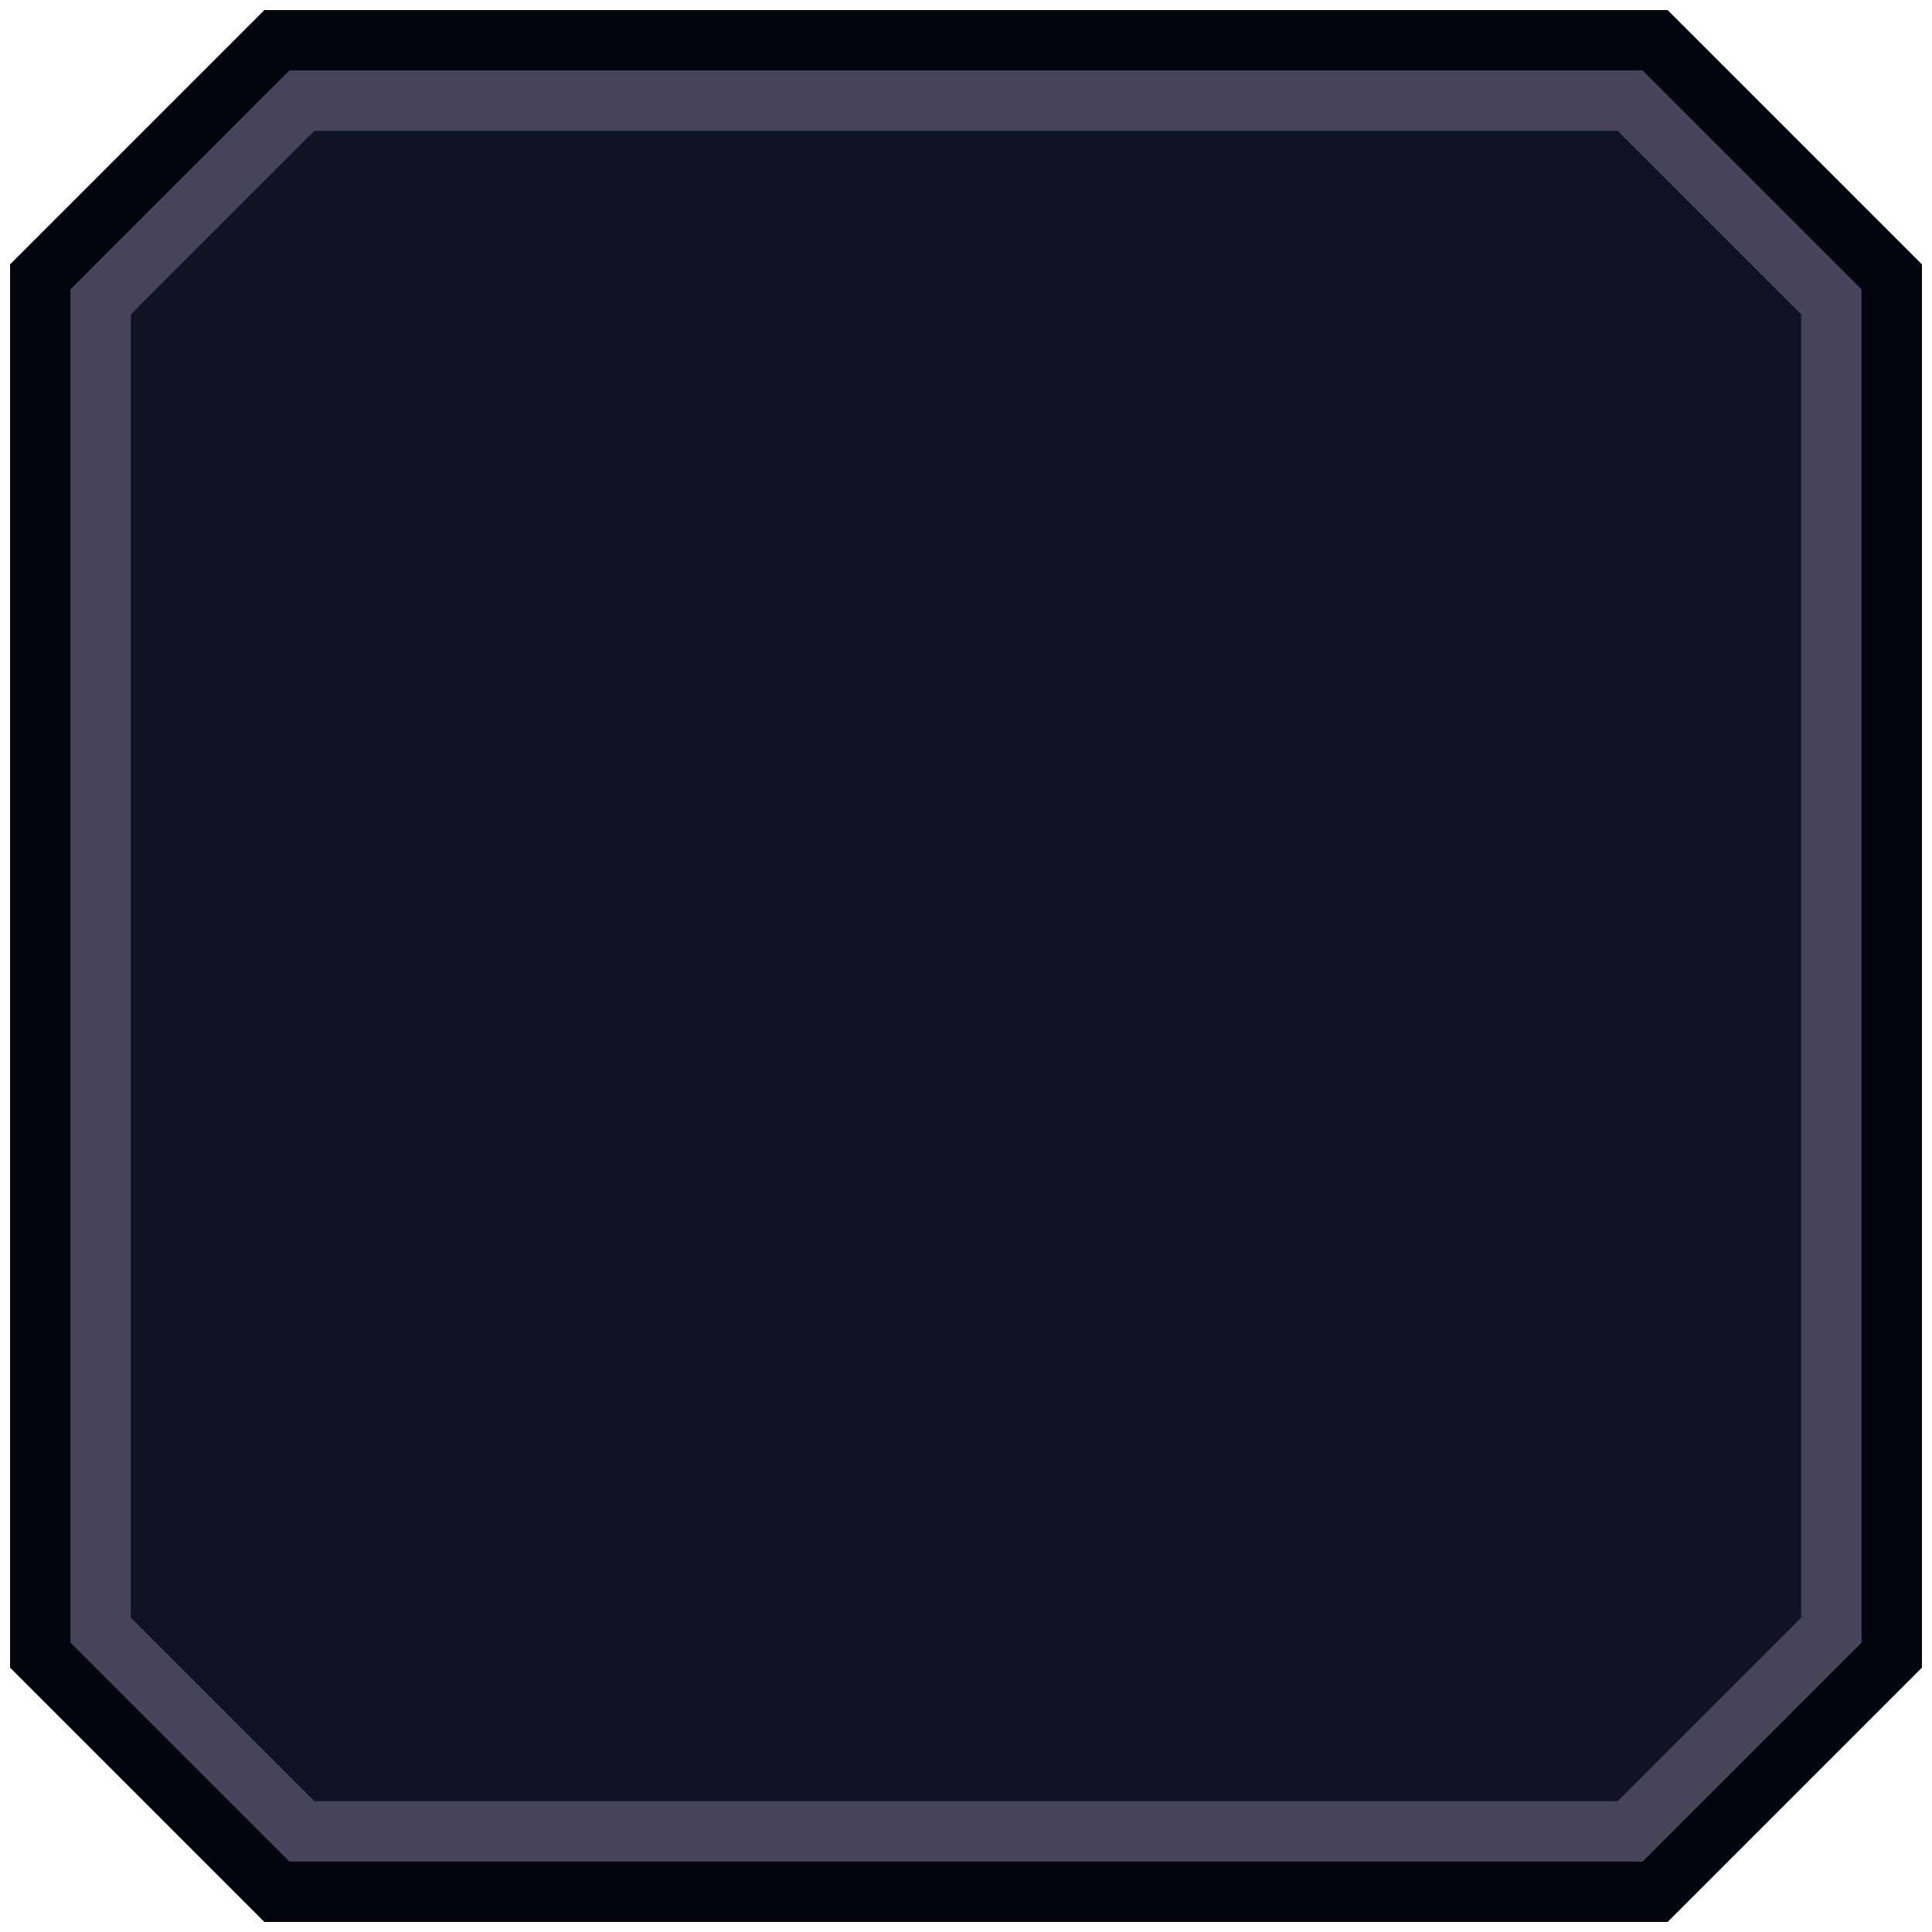
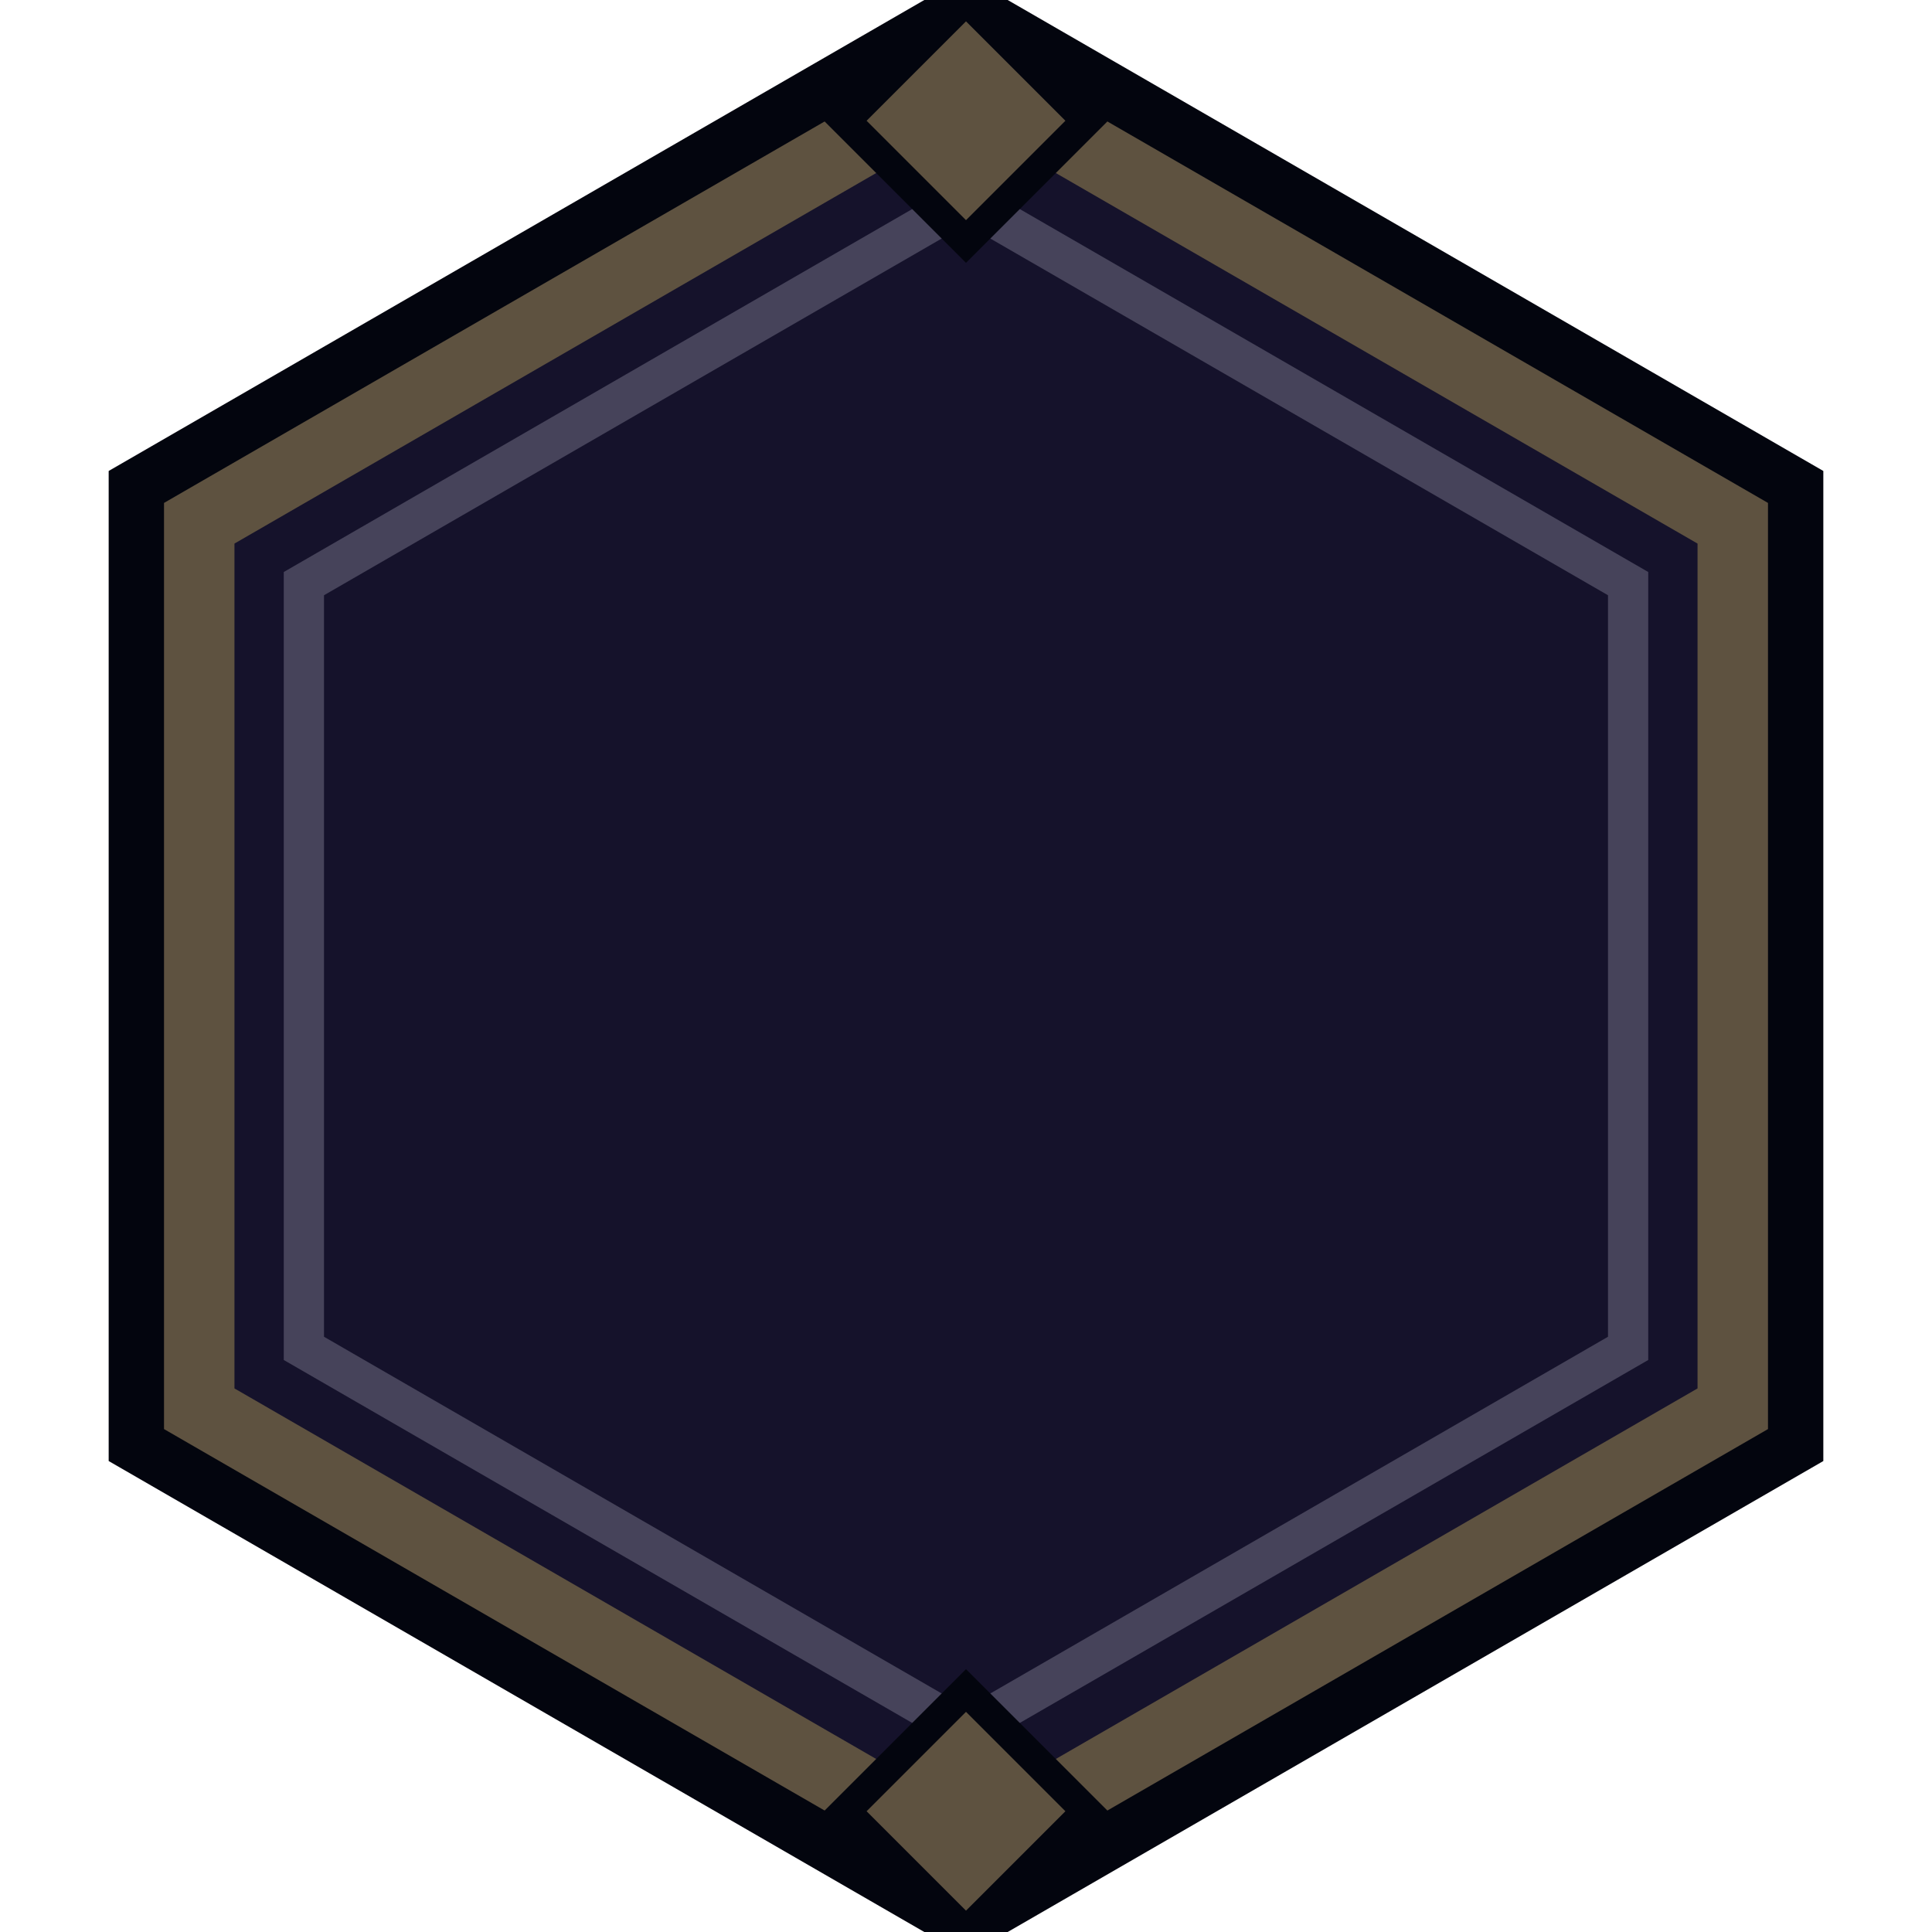
<svg xmlns="http://www.w3.org/2000/svg" width="96" height="96" viewBox="0 0 96 96">
-   <polygon points="15,5 81,5 91,15 91,81 81,91 15,91 5,81 5,15" fill="#080b18" stroke="#03050e" stroke-width="9" />
-   <polygon points="15,5 81,5 91,15 91,81 81,91 15,91 5,81 5,15" fill="#101325" stroke="#46435a" stroke-width="3" />
+   <polygon points="48.0,4.0 86.1,26.0 86.1,70.0 48.0,92.0 9.9,70.0 9.9,26.0" fill="#080b18" stroke="#03050e" stroke-width="9" />
+   <polygon points="48.0,4.0 86.1,26.0 86.1,70.0 48.0,92.0 9.9,70.0 9.9,26.0" fill="#15122b" stroke="#5e5240" stroke-width="3.5" />
+   <polygon points="48.0,10.0 80.9,29.0 80.9,67.0 48.0,86.0 15.1,67.0 15.1,29.0" fill="none" stroke="#46435a" stroke-width="2" />
+   <polygon points="48,0 54,6 48,12 42,6" fill="#5e5240" stroke="#03050e" stroke-width="1.5" />
+   <polygon points="48,84 54,90 48,96 42,90" fill="#5e5240" stroke="#03050e" stroke-width="1.5" />
</svg>
